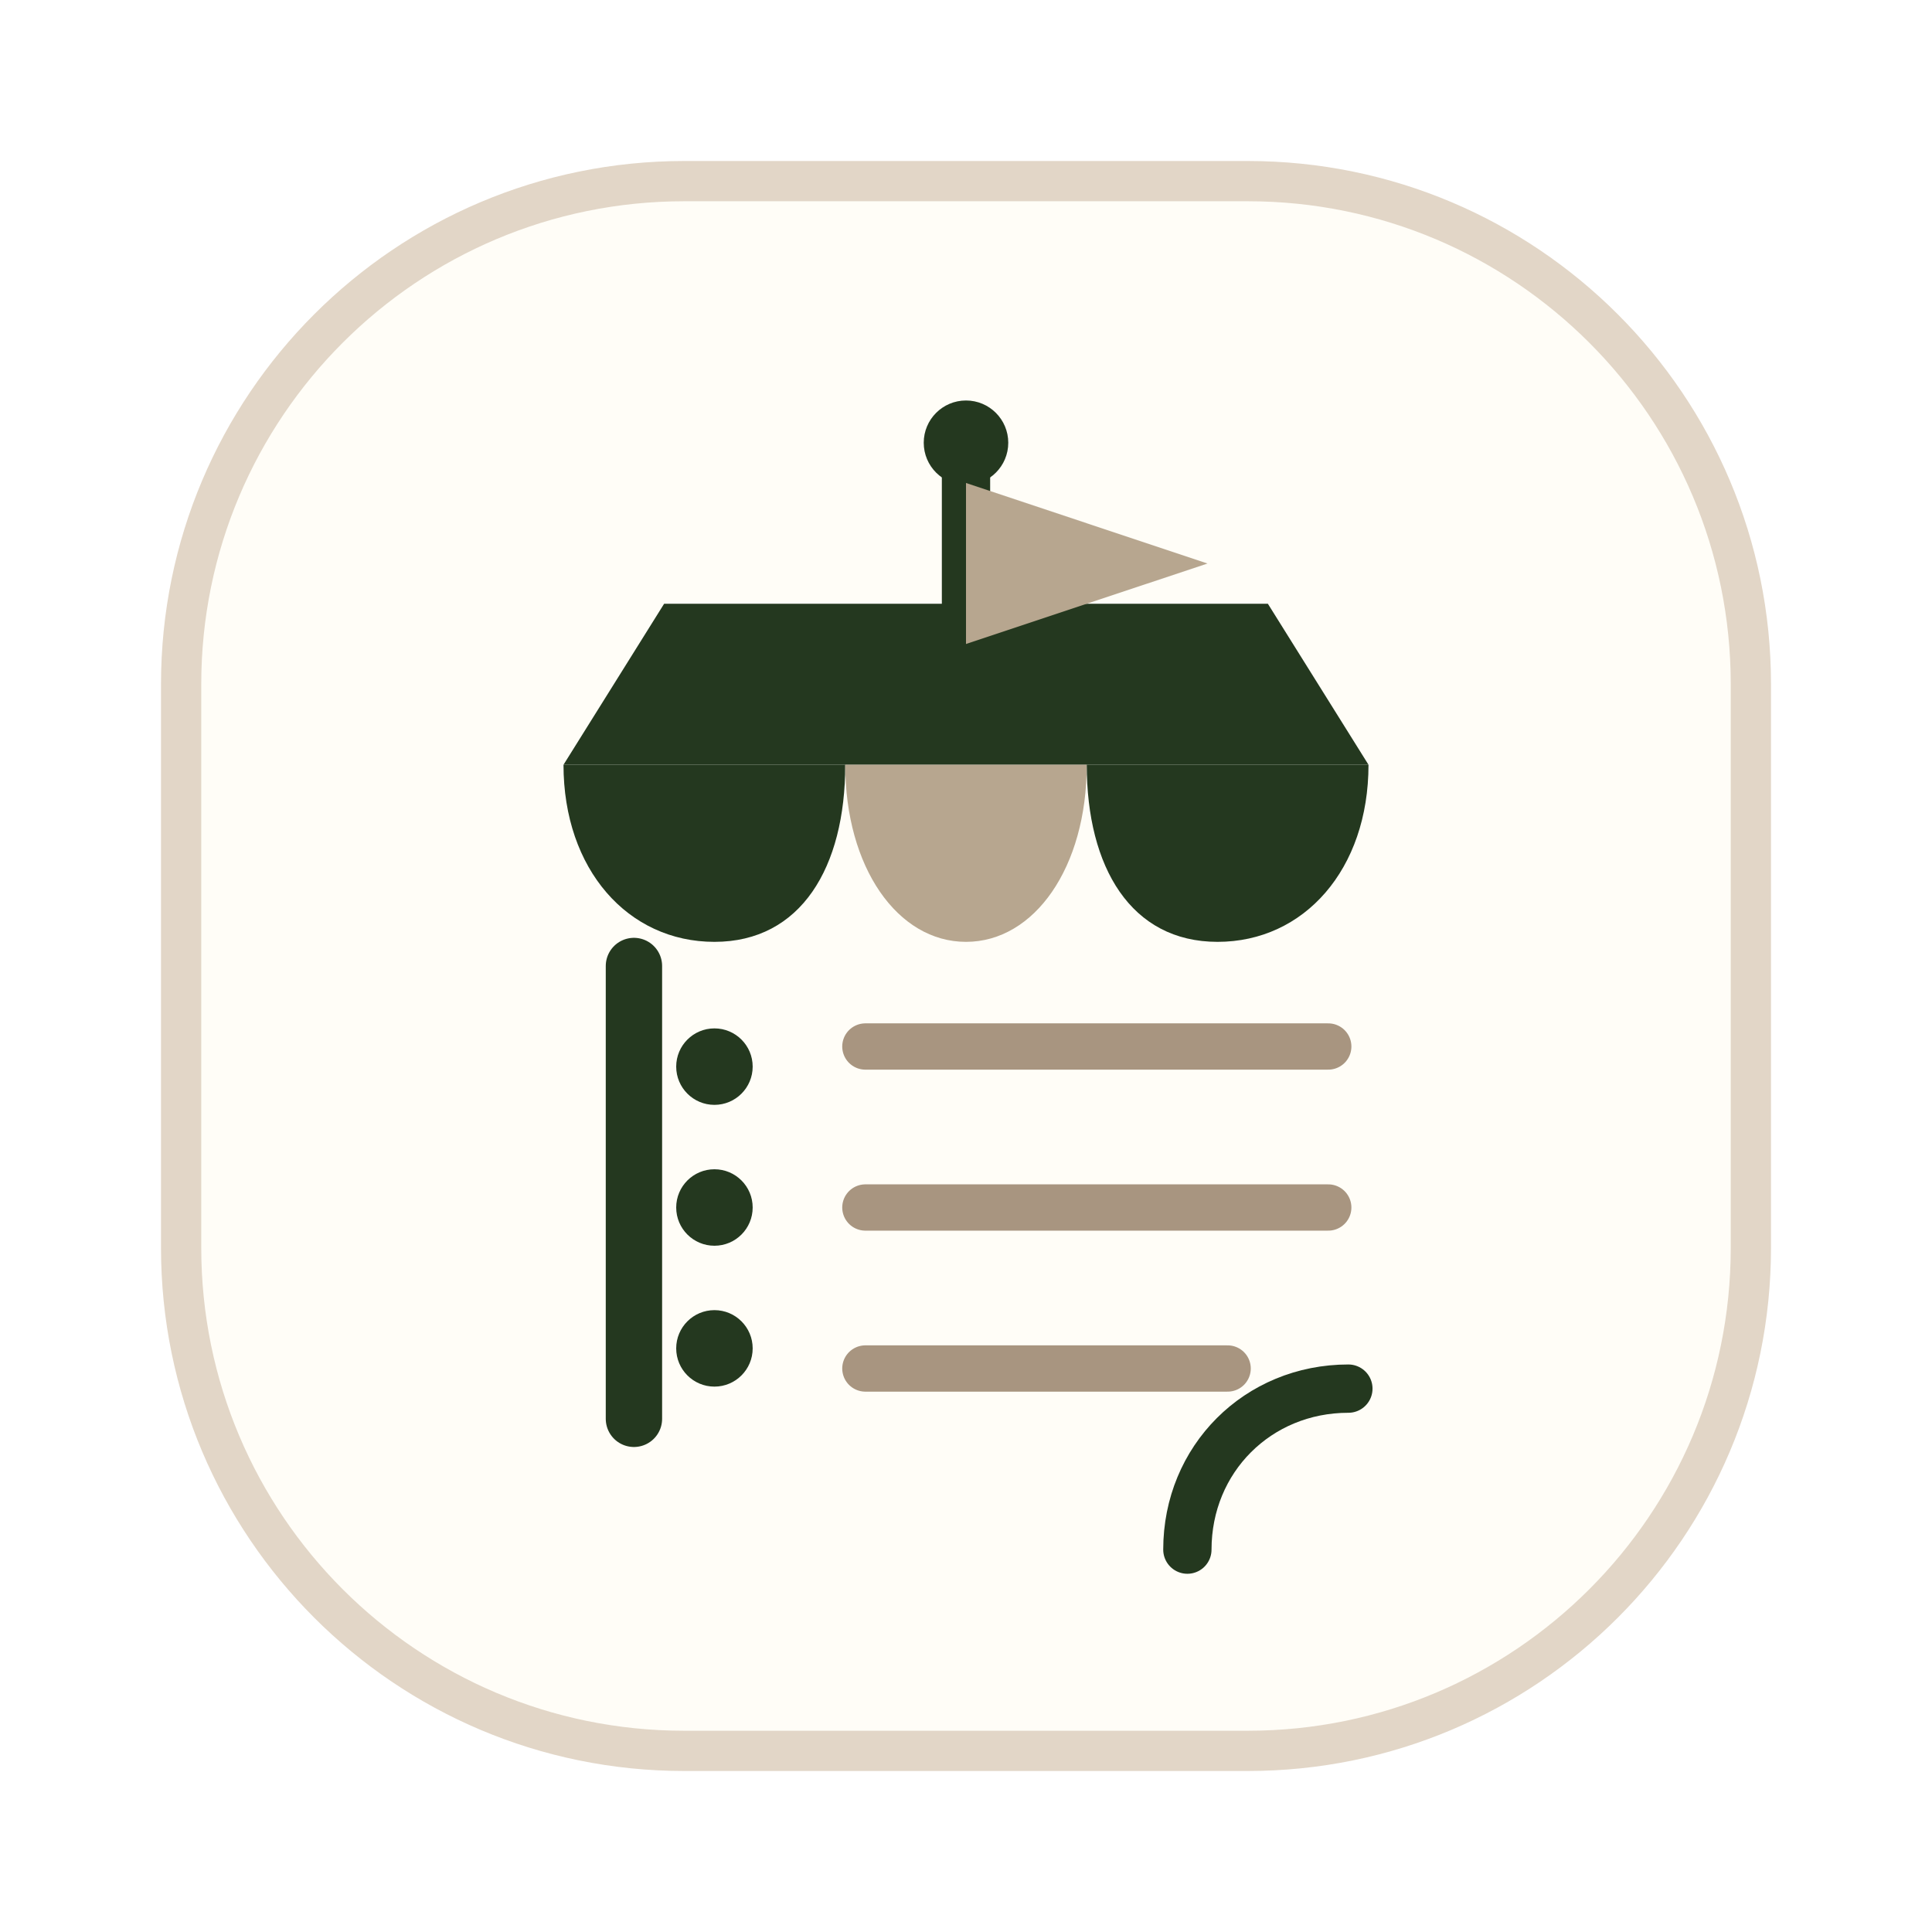
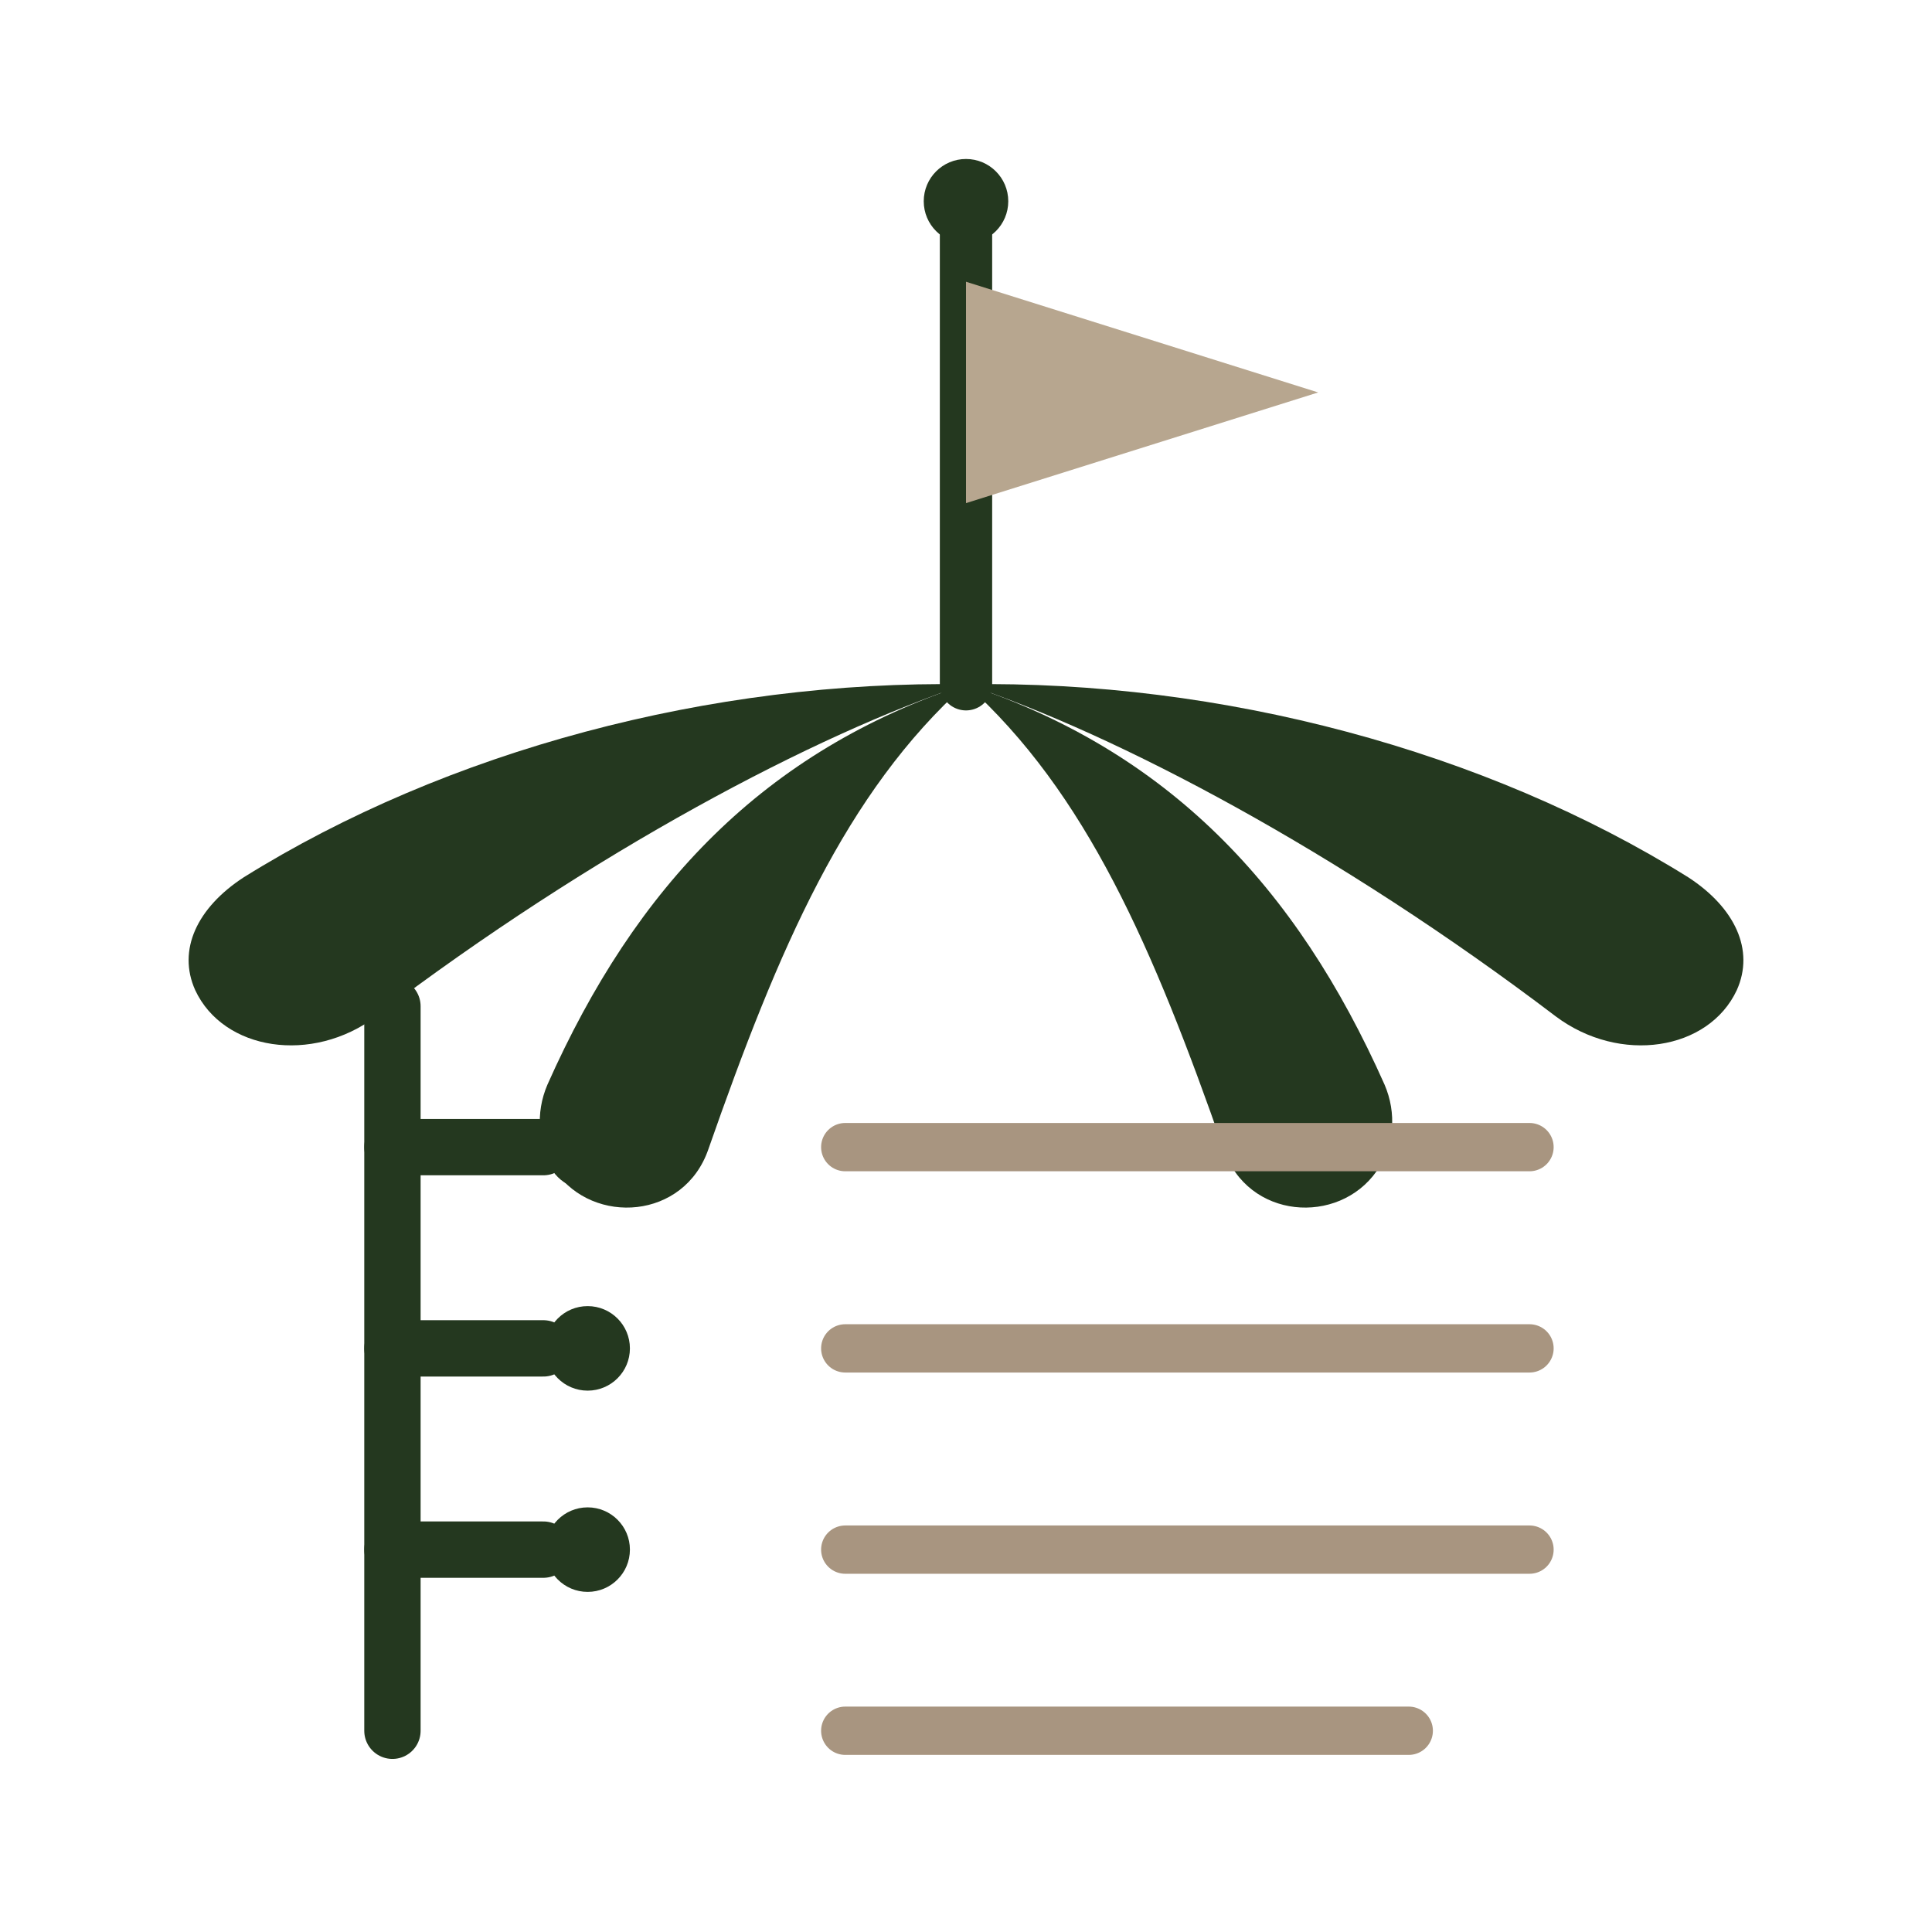
- <svg xmlns="http://www.w3.org/2000/svg" width="96" height="96" viewBox="0 0 96 96" fill="none">
-   <rect x="9" y="9" width="78" height="78" rx="25" fill="#FFFDF7" stroke="#E2D6C7" stroke-width="2" />
-   <path d="M33 30H63L68 38H28L33 30Z" fill="#24381F" />
-   <path d="M28 38C28 43.2 31.2 46.8 35.5 46.8C39.8 46.8 42 43.1 42 38H28Z" fill="#24381F" />
-   <path d="M42 38C42 43.1 44.6 46.8 48 46.8C51.4 46.8 54 43.1 54 38H42Z" fill="#B7A68F" />
-   <path d="M54 38C54 43.1 56.2 46.8 60.5 46.8C64.8 46.8 68 43.2 68 38H54Z" fill="#24381F" />
-   <path d="M48 23V31" stroke="#24381F" stroke-width="2.4" stroke-linecap="round" />
-   <circle cx="48" cy="22" r="2.1" fill="#24381F" />
-   <path d="M48 24L60 28L48 32V24Z" fill="#B7A68F" />
-   <path d="M31.5 48V70.5" stroke="#24381F" stroke-width="2.8" stroke-linecap="round" />
-   <circle cx="35.5" cy="53" r="1.9" fill="#24381F" />
-   <circle cx="35.5" cy="60" r="1.9" fill="#24381F" />
-   <circle cx="35.5" cy="67" r="1.9" fill="#24381F" />
-   <path d="M43 52H66" stroke="#A89580" stroke-width="2.3" stroke-linecap="round" />
-   <path d="M43 60H66" stroke="#A89580" stroke-width="2.3" stroke-linecap="round" />
-   <path d="M43 68H61" stroke="#A89580" stroke-width="2.3" stroke-linecap="round" />
-   <path d="M67 69C62.5 69 59 72.5 59 77" stroke="#24381F" stroke-width="2.4" stroke-linecap="round" />
+ <svg xmlns="http://www.w3.org/2000/svg" width="96" height="96" viewBox="0 0 96 96" fill="none" role="img" aria-label="Féria 出攤筆記 logo">
+   <path d="M48 11V34" stroke="#24381F" stroke-width="2.6" stroke-linecap="round" />
+   <circle cx="48" cy="10" r="2.1" fill="#24381F" />
+   <path d="M48 14L65.5 19.5L48 25V14Z" fill="#B7A68F" />
+   <path d="M48 34C40.5 36.5 29.5 42.3 18.7 50.5C15.5 52.9 11.1 52.2 9.7 49.2C8.8 47.2 9.8 45.1 12.1 43.6C22.2 37.3 35.3 33.8 48 34Z" fill="#24381F" />
+   <path d="M48 34C42 39.4 38.7 47.1 35.2 57.1C34 60.6 29.5 60.9 27.6 58.2C26.7 56.9 26.6 55.3 27.2 53.9C31.6 44 38 37.3 48 34Z" fill="#24381F" />
+   <path d="M48 34C54 39.4 57.3 47.1 60.8 57.1C62 60.6 66.5 60.9 68.4 58.2C69.3 56.9 69.4 55.3 68.8 53.9C64.4 44 58 37.3 48 34Z" fill="#24381F" />
+   <path d="M48 34C55.5 36.5 66.5 42.3 77.3 50.5C80.5 52.9 84.9 52.2 86.3 49.2C87.2 47.2 86.2 45.1 83.9 43.6C73.8 37.3 60.7 33.8 48 34Z" fill="#24381F" />
+   <path d="M19.5 50V86" stroke="#24381F" stroke-width="2.8" stroke-linecap="round" />
+   <path d="M19.5 57H27" stroke="#24381F" stroke-width="2.8" stroke-linecap="round" />
+   <path d="M19.5 67H27" stroke="#24381F" stroke-width="2.8" stroke-linecap="round" />
+   <path d="M19.5 77H27" stroke="#24381F" stroke-width="2.8" stroke-linecap="round" />
+   <circle cx="29.2" cy="57" r="2.1" fill="#24381F" />
+   <circle cx="29.2" cy="67" r="2.1" fill="#24381F" />
+   <circle cx="29.2" cy="77" r="2.1" fill="#24381F" />
+   <path d="M42 57H76" stroke="#A89580" stroke-width="2.4" stroke-linecap="round" />
+   <path d="M42 67H76" stroke="#A89580" stroke-width="2.4" stroke-linecap="round" />
+   <path d="M42 77H76" stroke="#A89580" stroke-width="2.4" stroke-linecap="round" />
+   <path d="M42 86H70" stroke="#A89580" stroke-width="2.4" stroke-linecap="round" />
</svg>
